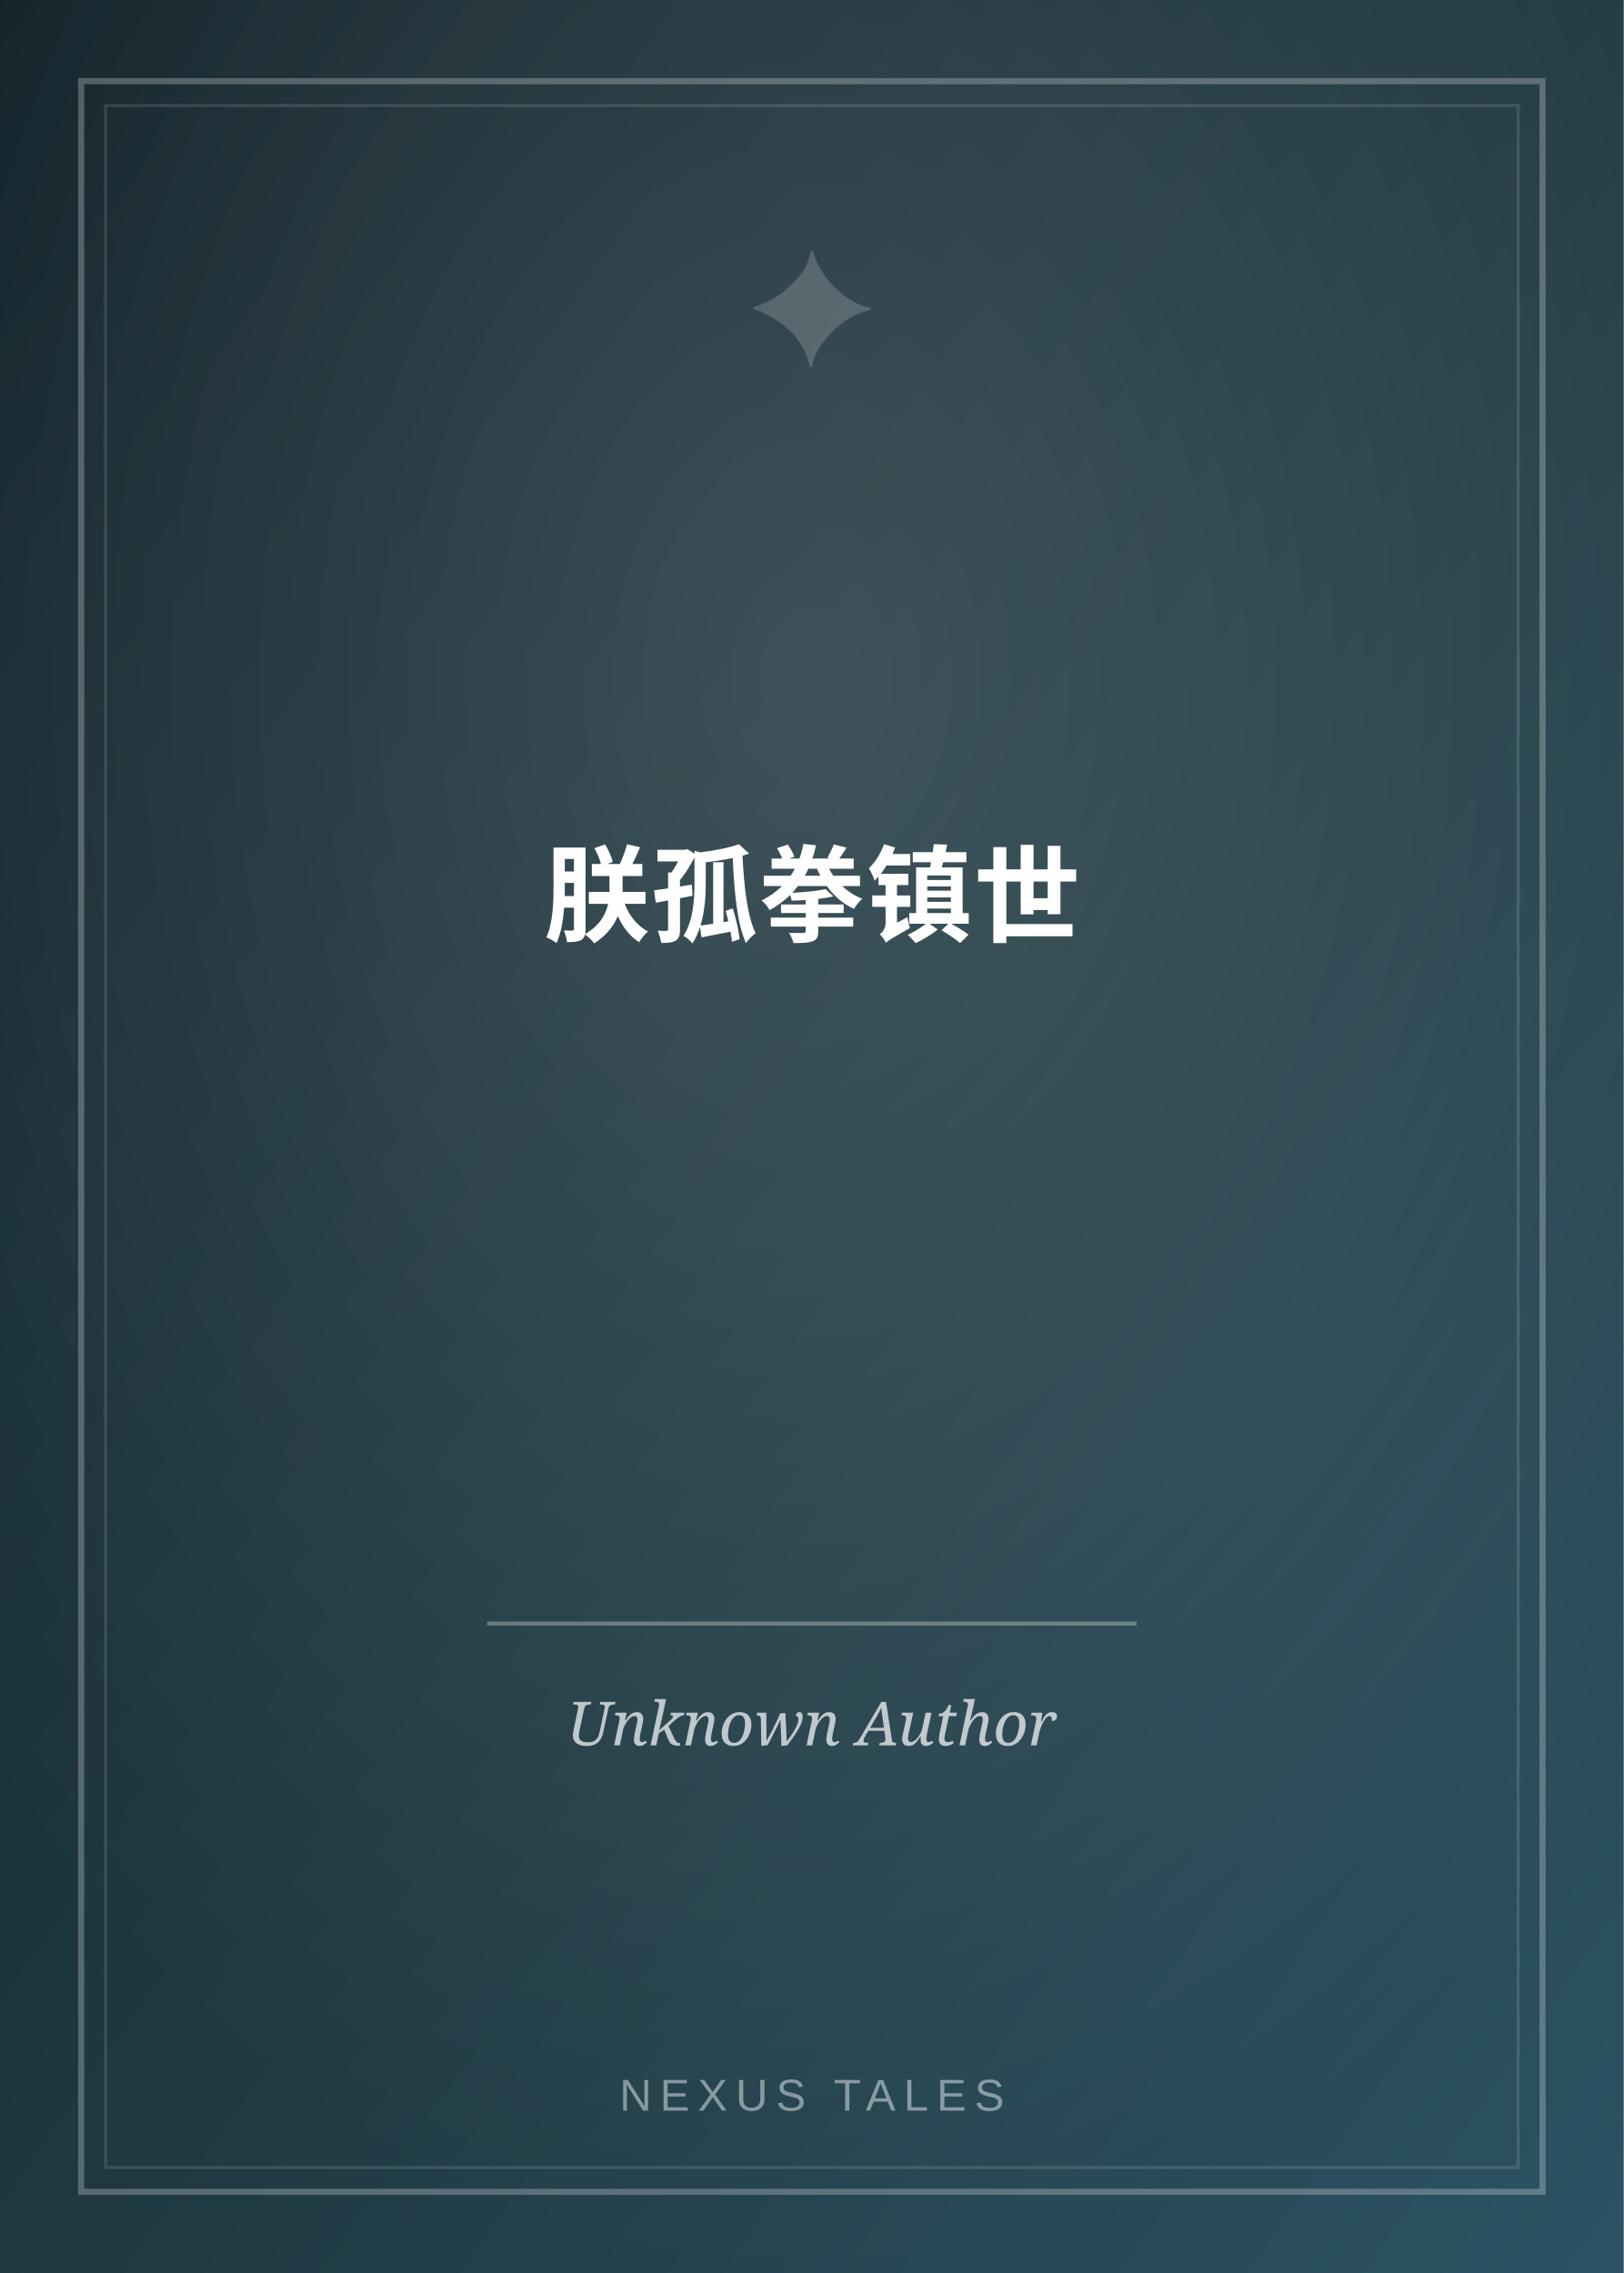
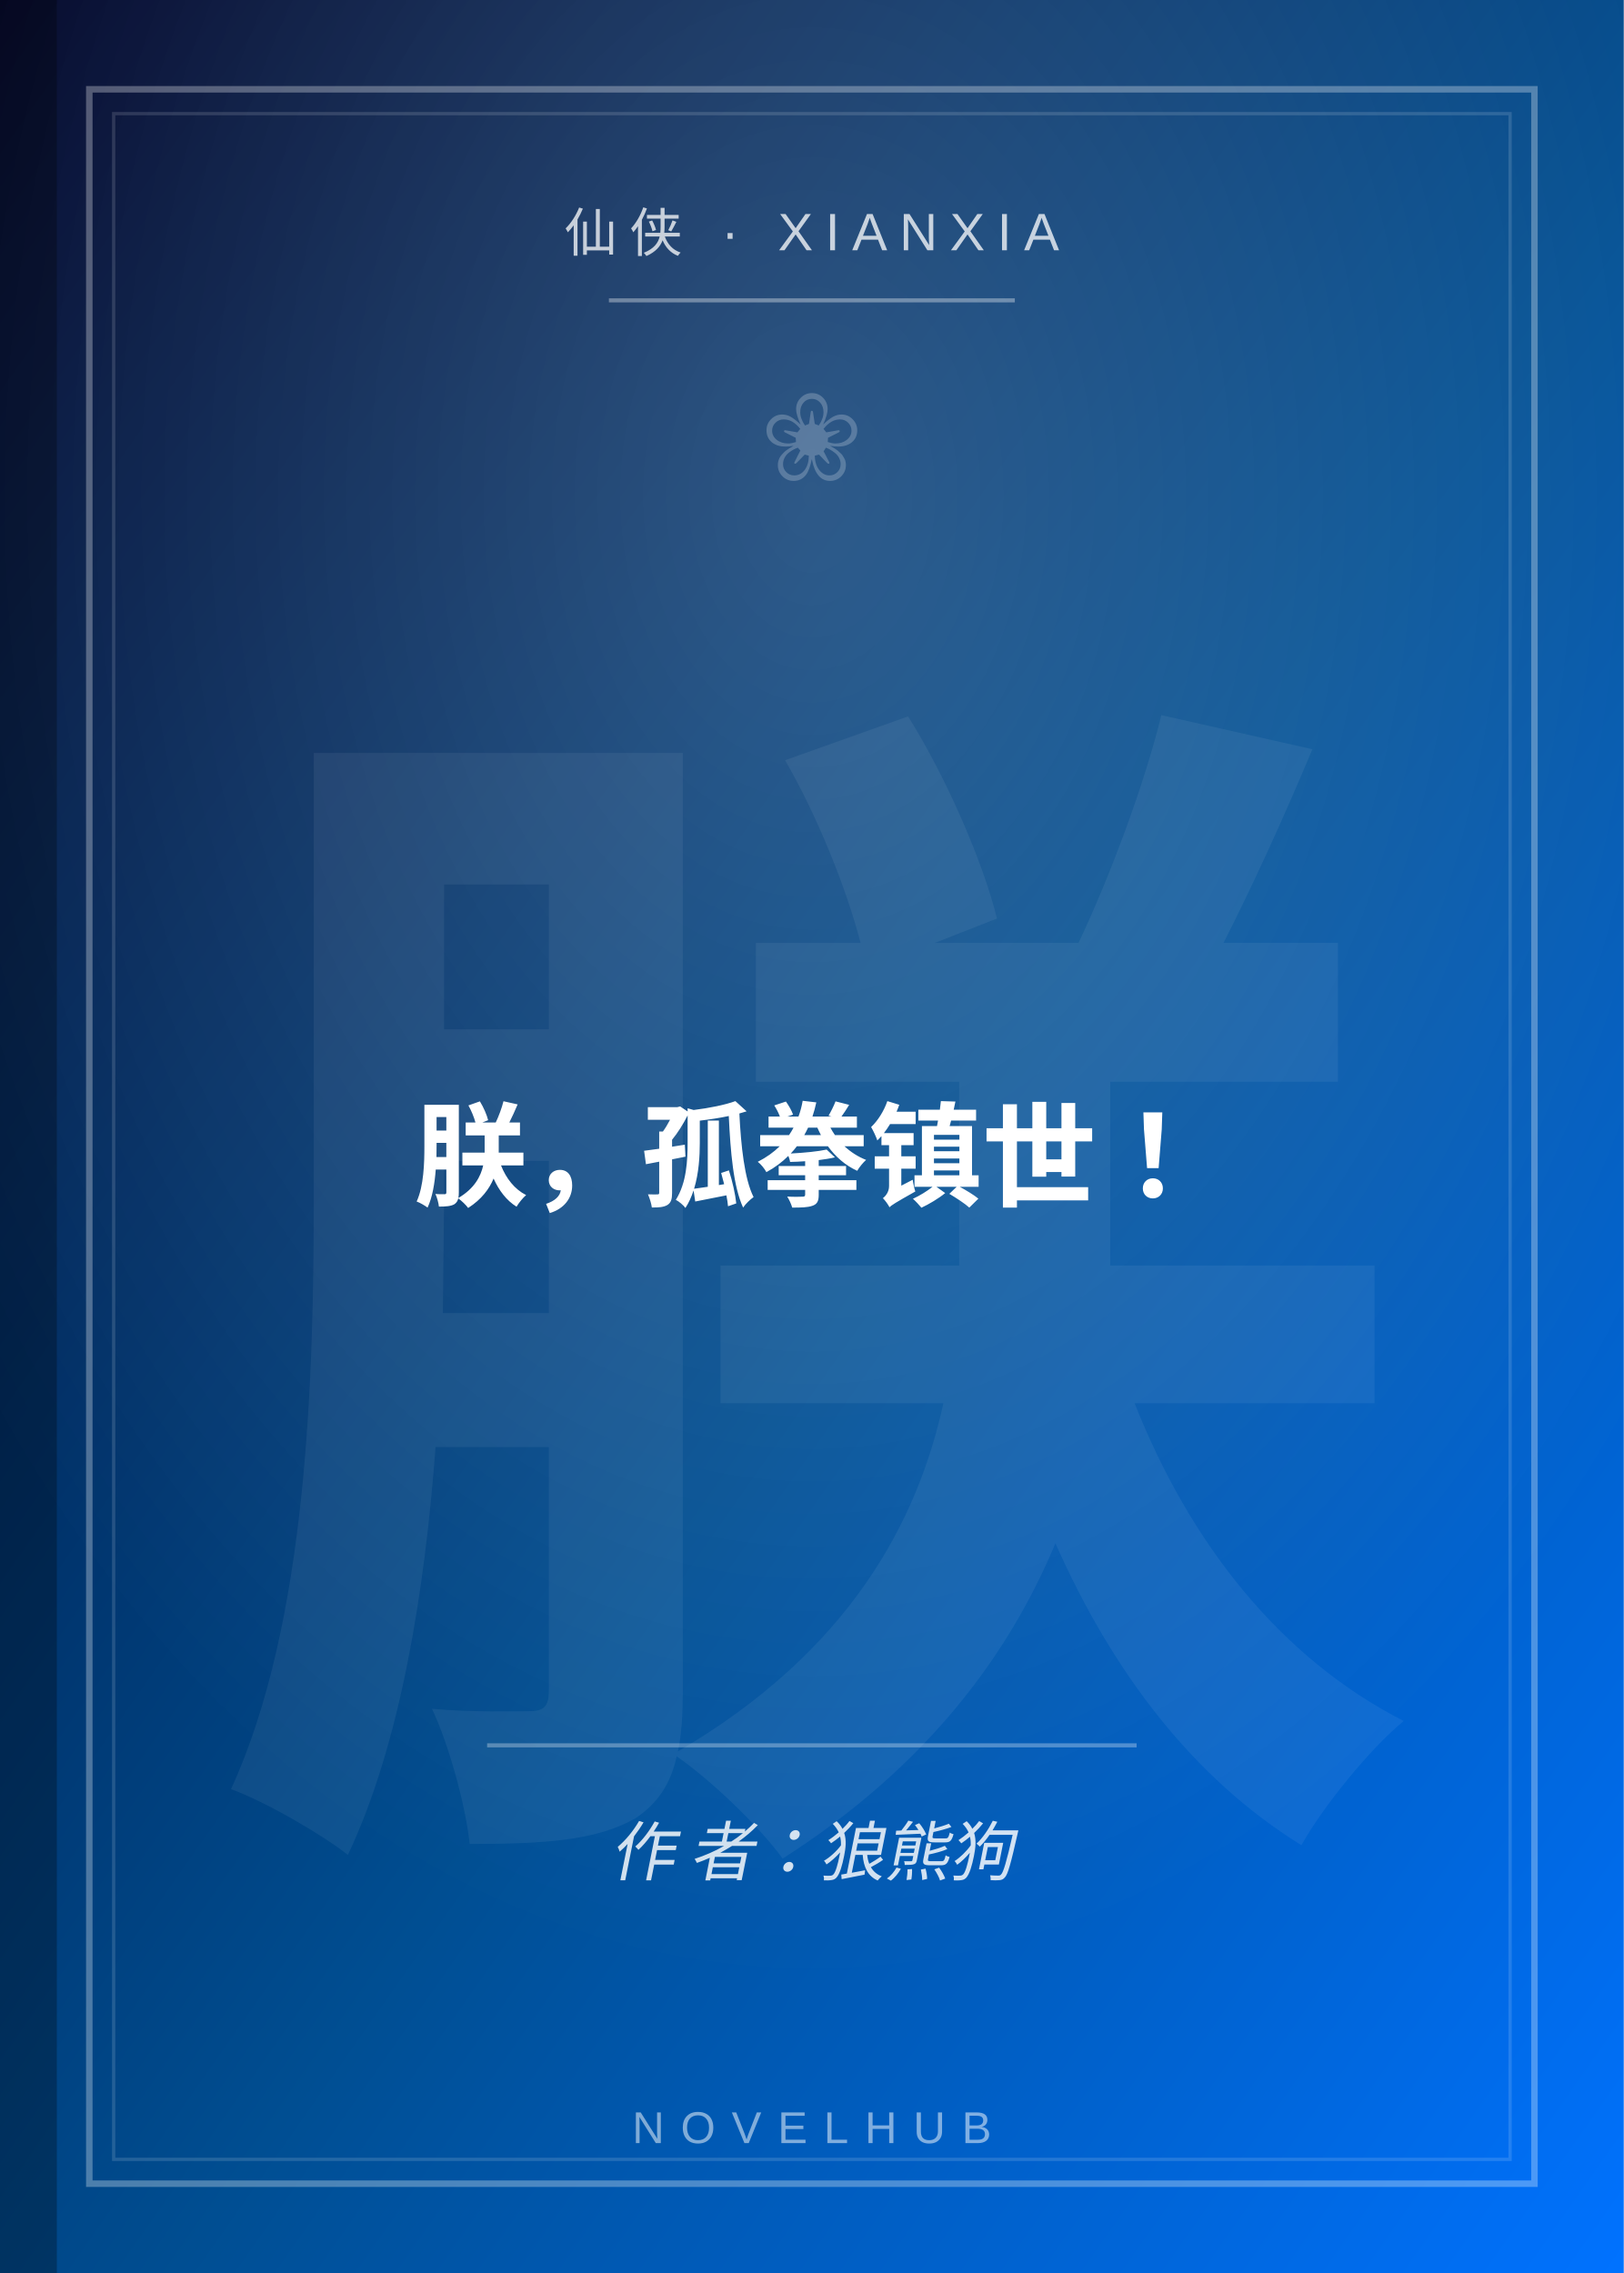
<svg xmlns="http://www.w3.org/2000/svg" width="400" height="560" viewBox="0 0 400 560">
  <defs>
    <linearGradient id="bg" x1="0%" y1="0%" x2="100%" y2="100%">
-       <stop offset="0%" style="stop-color:#0f2027" />
-       <stop offset="55%" style="stop-color:#203a43" />
-       <stop offset="100%" style="stop-color:#2c5364" />
+       <stop offset="0%" style="stop-color:#000428" />
+       <stop offset="55%" style="stop-color:#004e92" />
+       <stop offset="100%" style="stop-color:#0072ff" />
    </linearGradient>
-     <radialGradient id="glow" cx="50%" cy="30%" r="70%">
-       <stop offset="0%" style="stop-color:rgba(255,255,255,0.15)" />
+     <radialGradient id="glow" cx="50%" cy="22%" r="65%">
+       <stop offset="0%" style="stop-color:rgba(255,255,255,0.18)" />
      <stop offset="100%" style="stop-color:rgba(255,255,255,0)" />
    </radialGradient>
  </defs>
  <rect width="400" height="560" fill="url(#bg)" />
  <rect width="400" height="560" fill="url(#glow)" />
-   <rect x="20" y="20" width="360" height="520" fill="none" stroke="rgba(255,255,255,0.25)" stroke-width="1.5" />
-   <rect x="26" y="26" width="348" height="508" fill="none" stroke="rgba(255,255,255,0.12)" stroke-width="0.8" />
-   <text x="200" y="90" text-anchor="middle" font-size="40" fill="rgba(255,255,255,0.18)">✦</text>
-   <text x="200" y="230" text-anchor="middle" font-family="Georgia, serif" font-size="26" fill="#ffffff" font-weight="bold" letter-spacing="0.5">朕孤拳镇世</text>
-   <line x1="120" y1="400" x2="280" y2="400" stroke="rgba(255,255,255,0.3)" stroke-width="1" />
-   <text x="200" y="430" text-anchor="middle" font-family="Georgia, serif" font-size="15" fill="rgba(255,255,255,0.7)" font-style="italic">Unknown Author</text>
-   <text x="200" y="520" text-anchor="middle" font-family="Arial, sans-serif" font-size="11" fill="rgba(255,255,255,0.45)" letter-spacing="2">NEXUS TALES</text>
+   <rect x="0" y="0" width="14" height="560" fill="rgba(0,0,0,0.28)" />
+   <text x="200" y="430" text-anchor="middle" font-size="300" fill="rgba(255,255,255,0.06)" font-family="serif" font-weight="bold">朕</text>
+   <rect x="22" y="22" width="356" height="516" fill="none" stroke="rgba(255,255,255,0.30)" stroke-width="1.6" />
+   <rect x="28" y="28" width="344" height="504" fill="none" stroke="rgba(255,255,255,0.14)" stroke-width="0.8" />
+   <text x="200" y="62" text-anchor="middle" font-family="Arial,sans-serif" font-size="13" fill="rgba(255,255,255,0.75)" letter-spacing="3">仙侠 · XIANXIA</text>
+   <line x1="150" y1="74" x2="250" y2="74" stroke="rgba(255,255,255,0.35)" stroke-width="1" />
+   <text x="200" y="118" text-anchor="middle" font-size="30" fill="rgba(255,255,255,0.22)">❀</text>
+   <text x="200" y="295" text-anchor="middle" font-family="'PingFang SC','Microsoft YaHei',Georgia,serif" font-size="28" fill="#ffffff" font-weight="bold" style="text-shadow:0 2px 6px rgba(0,0,0,0.45)">朕，孤拳镇世！</text>
+   <line x1="120" y1="430" x2="280" y2="430" stroke="rgba(255,255,255,0.30)" stroke-width="1" />
+   <text x="200" y="462" text-anchor="middle" font-family="'PingFang SC','Microsoft YaHei',Georgia,serif" font-size="16" fill="rgba(255,255,255,0.82)" font-style="italic">作 者：狼熊狗</text>
+   <text x="200" y="528" text-anchor="middle" font-family="Arial,sans-serif" font-size="11" fill="rgba(255,255,255,0.5)" letter-spacing="4">NOVELHUB</text>
</svg>
